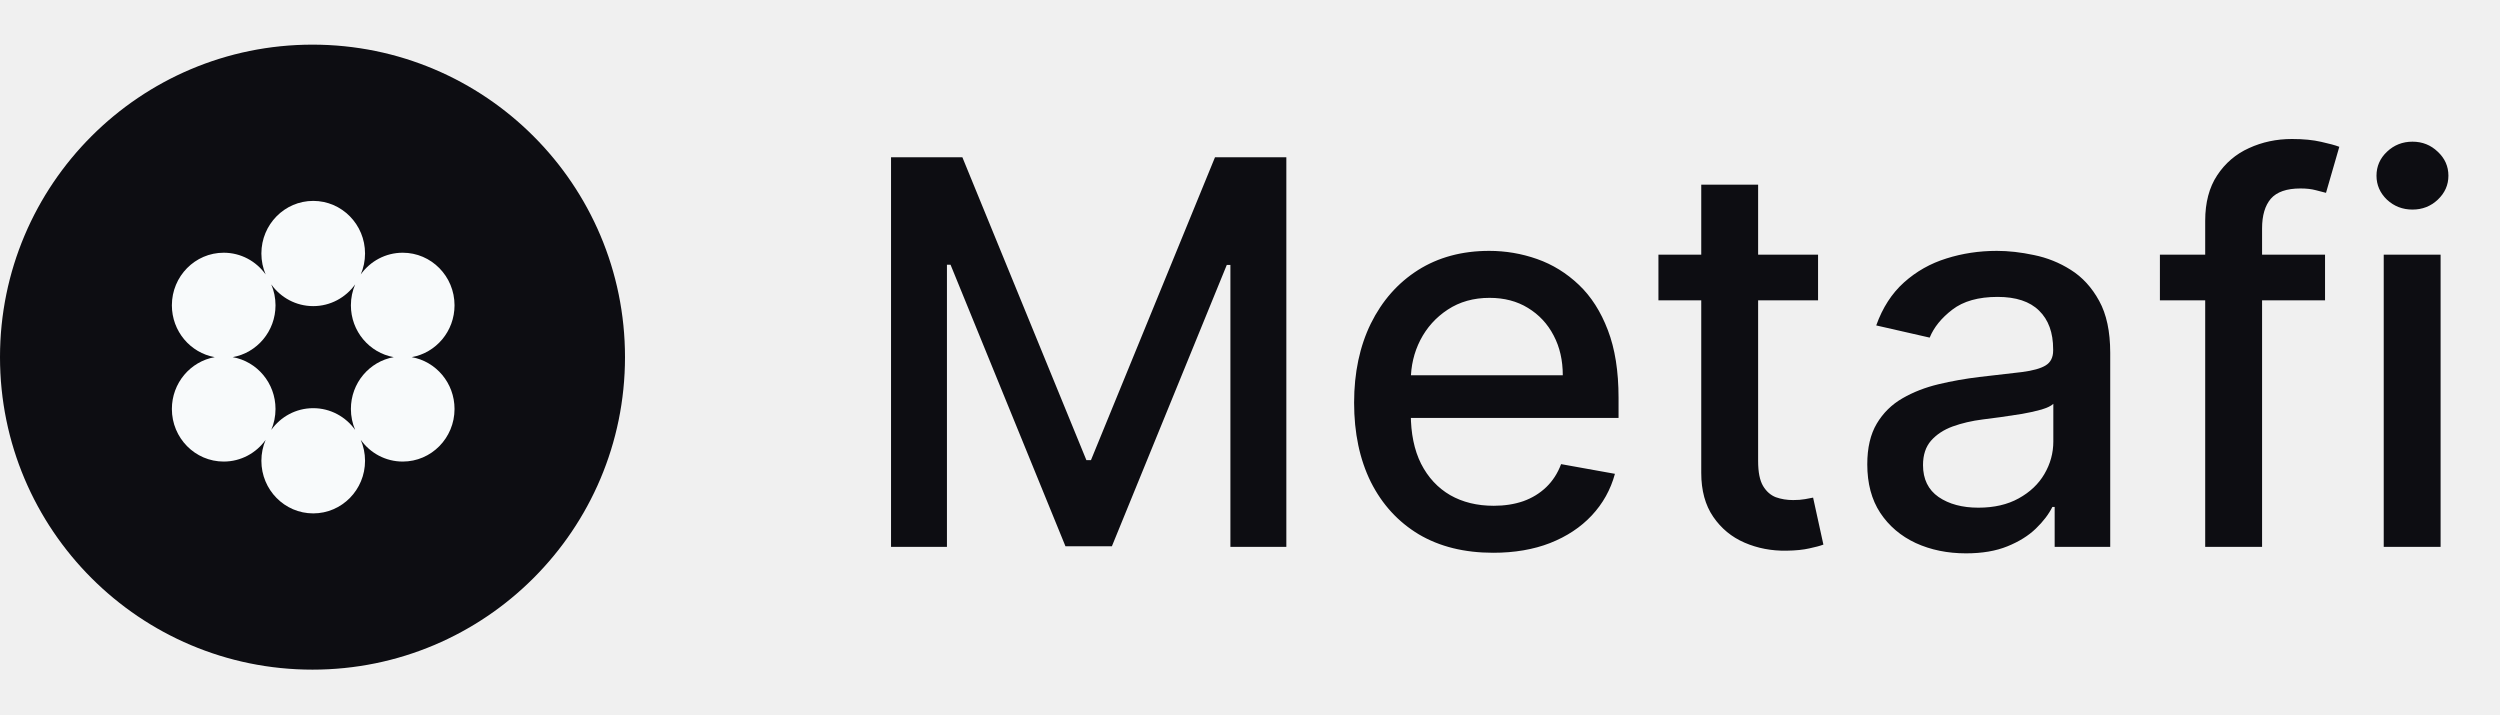
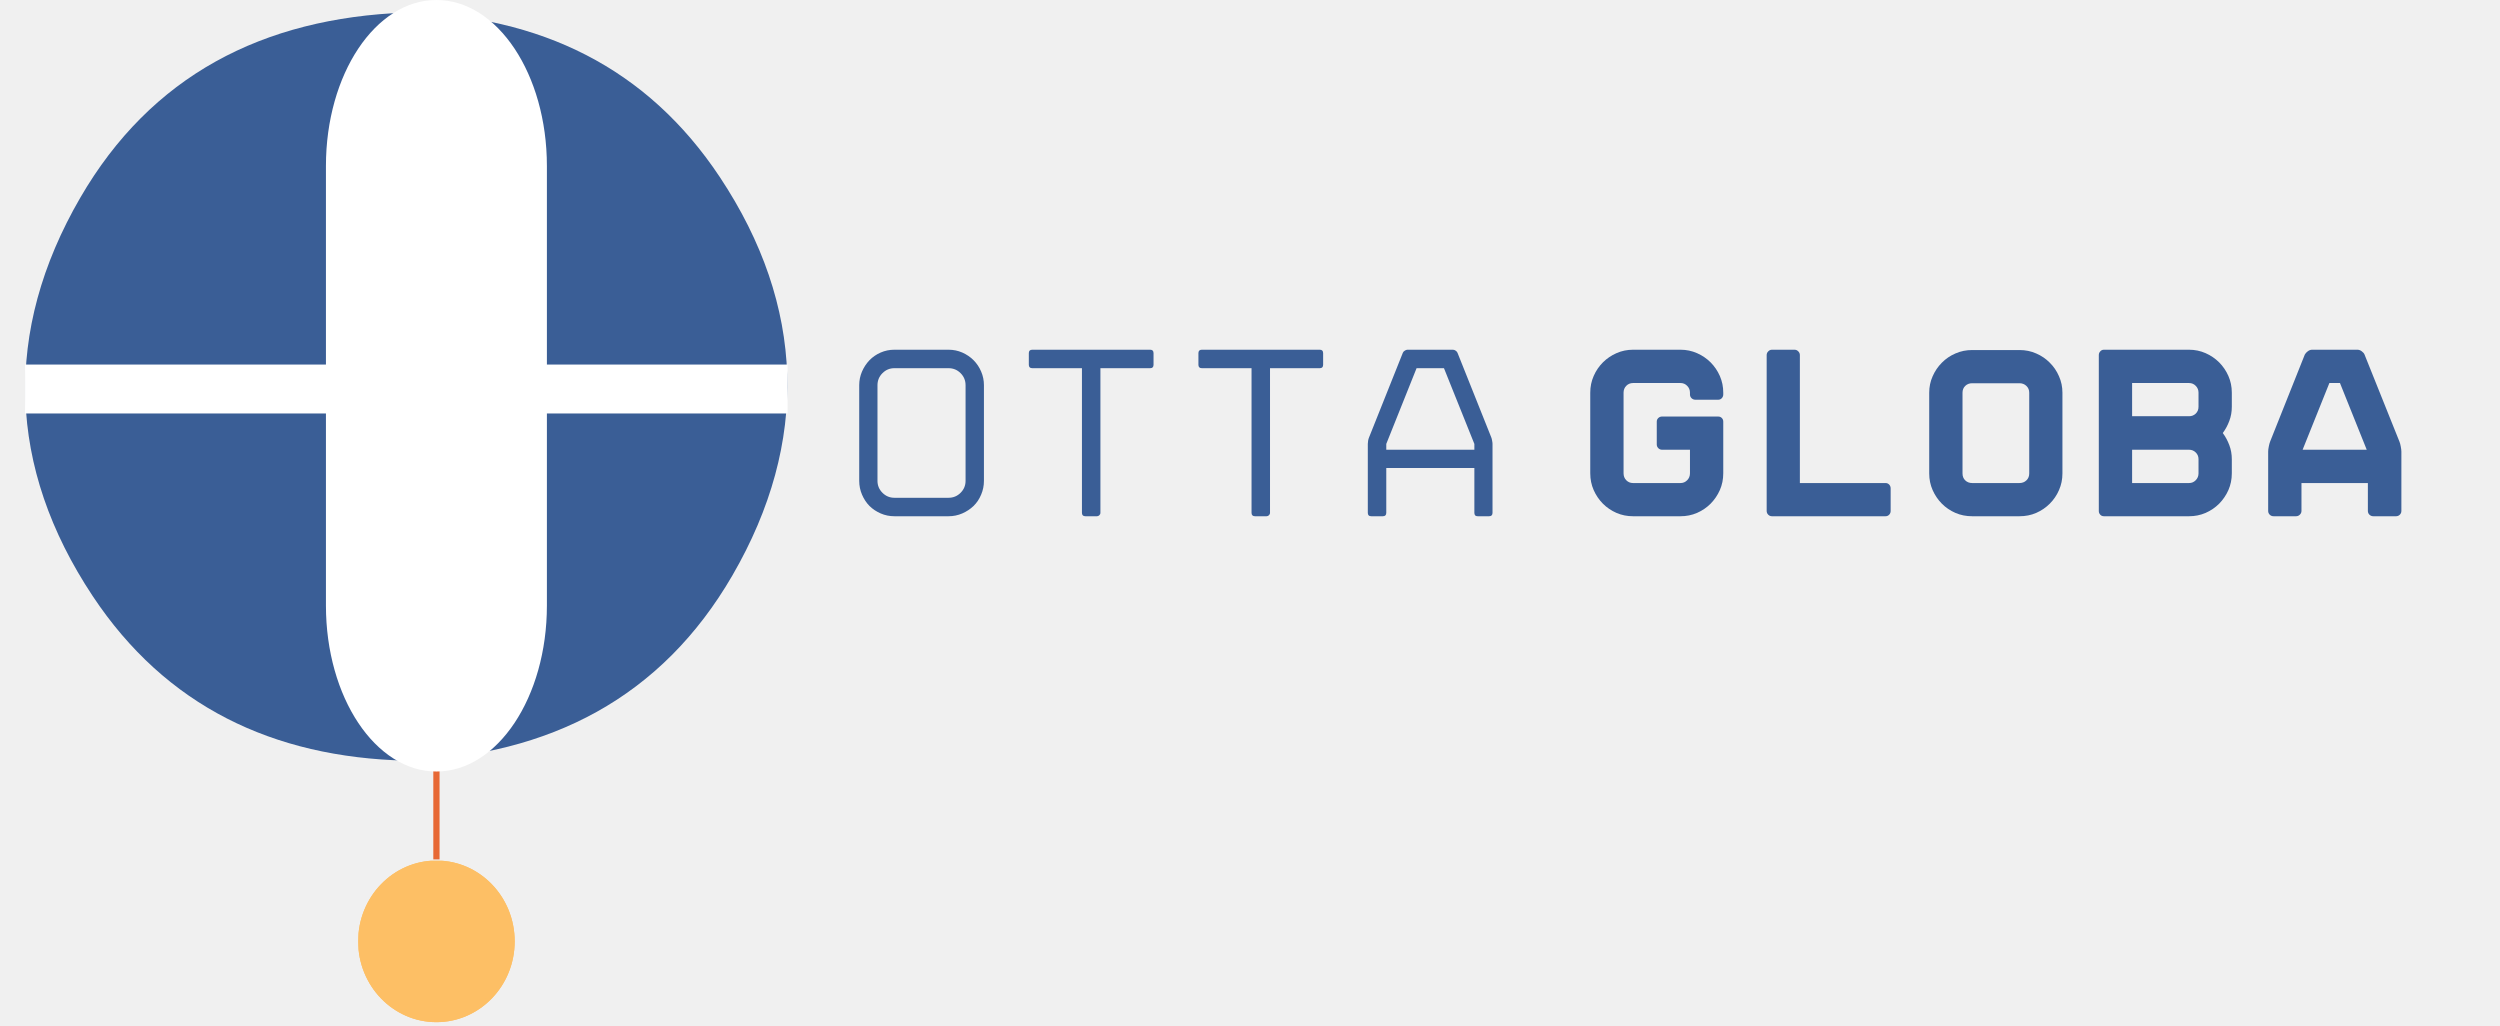
- <svg xmlns="http://www.w3.org/2000/svg" width="112" height="32" viewBox="0 0 112 32" fill="none">
-   <rect y="2" width="28" height="28" rx="14" fill="#0D0D12" />
-   <g clip-path="url(#clip0_4665_42558)">
-     <path fill-rule="evenodd" clip-rule="evenodd" d="M16.162 12.295C16.285 12.007 16.354 11.69 16.354 11.357C16.354 10.055 15.314 9 14.032 9C12.75 9 11.71 10.055 11.71 11.357C11.71 11.69 11.778 12.007 11.901 12.295C11.479 11.705 10.795 11.322 10.022 11.322C8.74 11.322 7.7 12.377 7.7 13.678C7.7 14.841 8.529 15.807 9.62 16C8.529 16.193 7.7 17.159 7.7 18.322C7.7 19.623 8.74 20.678 10.022 20.678C10.795 20.678 11.479 20.295 11.901 19.705C11.778 19.993 11.71 20.31 11.71 20.643C11.71 21.945 12.75 23 14.032 23C15.314 23 16.354 21.945 16.354 20.643C16.354 20.31 16.285 19.993 16.162 19.705C16.584 20.295 17.269 20.678 18.042 20.678C19.324 20.678 20.363 19.623 20.363 18.322C20.363 17.159 19.534 16.193 18.444 16C19.534 15.807 20.363 14.841 20.363 13.678C20.363 12.377 19.324 11.322 18.042 11.322C17.269 11.322 16.584 11.705 16.162 12.295ZM15.911 19.26C15.789 18.972 15.72 18.655 15.72 18.322C15.72 17.159 16.549 16.193 17.64 16C16.549 15.807 15.72 14.841 15.72 13.678C15.72 13.345 15.789 13.028 15.911 12.741C15.489 13.33 14.805 13.714 14.032 13.714C13.259 13.714 12.574 13.33 12.152 12.741C12.275 13.028 12.343 13.345 12.343 13.678C12.343 14.841 11.514 15.807 10.424 16C11.514 16.193 12.343 17.159 12.343 18.322C12.343 18.655 12.275 18.972 12.152 19.26C12.574 18.67 13.259 18.286 14.032 18.286C14.805 18.286 15.489 18.67 15.911 19.26Z" fill="#F8FAFB" />
-   </g>
-   <path d="M39.918 7.045H43.114L48.67 20.614H48.875L54.432 7.045H57.628V24.5H55.122V11.869H54.96L49.812 24.474H47.733L42.585 11.861H42.423V24.5H39.918V7.045ZM66.894 24.764C65.604 24.764 64.494 24.489 63.562 23.938C62.636 23.381 61.92 22.599 61.414 21.594C60.914 20.582 60.664 19.398 60.664 18.04C60.664 16.699 60.914 15.517 61.414 14.494C61.92 13.472 62.624 12.673 63.528 12.099C64.437 11.526 65.499 11.239 66.715 11.239C67.454 11.239 68.17 11.361 68.863 11.605C69.556 11.849 70.178 12.233 70.729 12.756C71.281 13.278 71.715 13.957 72.033 14.793C72.352 15.622 72.511 16.631 72.511 17.818V18.722H62.104V16.812H70.013C70.013 16.142 69.877 15.548 69.604 15.031C69.332 14.508 68.948 14.097 68.454 13.796C67.965 13.494 67.391 13.344 66.732 13.344C66.016 13.344 65.391 13.52 64.857 13.872C64.329 14.219 63.92 14.673 63.63 15.236C63.346 15.793 63.204 16.398 63.204 17.051V18.543C63.204 19.418 63.357 20.162 63.664 20.776C63.977 21.389 64.411 21.858 64.968 22.182C65.525 22.5 66.175 22.659 66.92 22.659C67.403 22.659 67.843 22.591 68.241 22.454C68.638 22.312 68.982 22.102 69.272 21.824C69.562 21.546 69.783 21.202 69.937 20.793L72.349 21.227C72.156 21.938 71.809 22.56 71.309 23.094C70.815 23.622 70.192 24.034 69.442 24.329C68.698 24.619 67.849 24.764 66.894 24.764ZM81.449 11.409V13.454H74.298V11.409H81.449ZM76.216 8.273H78.764V20.656C78.764 21.151 78.838 21.523 78.986 21.773C79.133 22.017 79.324 22.185 79.557 22.276C79.796 22.361 80.054 22.403 80.332 22.403C80.537 22.403 80.716 22.389 80.869 22.361C81.023 22.332 81.142 22.31 81.227 22.293L81.688 24.398C81.54 24.454 81.329 24.511 81.057 24.568C80.784 24.631 80.443 24.665 80.034 24.671C79.364 24.682 78.739 24.562 78.159 24.312C77.579 24.062 77.111 23.676 76.753 23.153C76.395 22.631 76.216 21.974 76.216 21.185V8.273ZM88.077 24.79C87.248 24.79 86.498 24.636 85.827 24.329C85.157 24.017 84.626 23.565 84.234 22.974C83.847 22.384 83.654 21.659 83.654 20.801C83.654 20.062 83.796 19.454 84.08 18.977C84.364 18.5 84.748 18.122 85.231 17.844C85.714 17.565 86.254 17.355 86.85 17.213C87.447 17.071 88.055 16.963 88.674 16.889C89.458 16.798 90.094 16.724 90.583 16.668C91.072 16.605 91.427 16.506 91.648 16.369C91.87 16.233 91.981 16.011 91.981 15.704V15.645C91.981 14.901 91.771 14.324 91.35 13.915C90.935 13.506 90.316 13.301 89.492 13.301C88.634 13.301 87.958 13.492 87.464 13.872C86.975 14.247 86.637 14.665 86.45 15.125L84.055 14.579C84.339 13.784 84.754 13.142 85.299 12.653C85.85 12.159 86.484 11.801 87.2 11.579C87.915 11.352 88.668 11.239 89.458 11.239C89.981 11.239 90.535 11.301 91.12 11.426C91.711 11.546 92.262 11.767 92.773 12.091C93.29 12.415 93.714 12.878 94.043 13.48C94.373 14.077 94.538 14.852 94.538 15.807V24.5H92.049V22.71H91.947C91.782 23.04 91.535 23.364 91.205 23.682C90.876 24 90.452 24.264 89.935 24.474C89.418 24.685 88.799 24.79 88.077 24.79ZM88.631 22.744C89.336 22.744 89.938 22.605 90.438 22.327C90.944 22.048 91.327 21.685 91.589 21.236C91.856 20.781 91.989 20.296 91.989 19.778V18.091C91.898 18.182 91.722 18.267 91.461 18.347C91.205 18.421 90.913 18.486 90.583 18.543C90.254 18.594 89.933 18.642 89.62 18.688C89.308 18.727 89.046 18.761 88.836 18.79C88.342 18.852 87.89 18.957 87.481 19.105C87.077 19.253 86.754 19.466 86.509 19.744C86.271 20.017 86.151 20.381 86.151 20.835C86.151 21.466 86.384 21.943 86.85 22.267C87.316 22.585 87.91 22.744 88.631 22.744ZM104.162 11.409V13.454H96.764V11.409H104.162ZM98.793 24.5V9.892C98.793 9.074 98.972 8.395 99.329 7.855C99.688 7.31 100.162 6.903 100.753 6.636C101.344 6.364 101.986 6.227 102.679 6.227C103.19 6.227 103.628 6.27 103.991 6.355C104.355 6.435 104.625 6.509 104.801 6.577L104.205 8.639C104.085 8.605 103.932 8.565 103.744 8.52C103.557 8.469 103.33 8.443 103.062 8.443C102.443 8.443 102 8.597 101.733 8.903C101.472 9.21 101.341 9.653 101.341 10.233V24.5H98.793ZM106.791 24.5V11.409H109.339V24.5H106.791ZM108.078 9.389C107.635 9.389 107.254 9.241 106.936 8.946C106.624 8.645 106.467 8.287 106.467 7.872C106.467 7.452 106.624 7.094 106.936 6.798C107.254 6.497 107.635 6.347 108.078 6.347C108.521 6.347 108.899 6.497 109.212 6.798C109.53 7.094 109.689 7.452 109.689 7.872C109.689 8.287 109.53 8.645 109.212 8.946C108.899 9.241 108.521 9.389 108.078 9.389Z" fill="#0D0D12" />
+ <svg xmlns="http://www.w3.org/2000/svg" width="502" zoomAndPan="magnify" viewBox="0 0 376.5 154.5" height="206" preserveAspectRatio="xMidYMid meet" version="1.0">
  <defs>
-     <clipPath id="clip0_4665_42558">
-       <rect width="14" height="14" fill="white" transform="translate(7.00009 9)" />
+     <g />
+     <clipPath id="1e370795e5">
+       <path d="M 0.359 0 L 365 0 L 365 154 L 0.359 154 Z M 0.359 0 " clip-rule="nonzero" />
+     </clipPath>
+     <clipPath id="67f07bcec7">
+       <rect x="0" width="104" y="0" height="42" />
+     </clipPath>
+     <clipPath id="b02a68bb38">
+       <path d="M 236 46 L 364.938 46 L 364.938 88 L 236 88 Z M 236 46 " clip-rule="nonzero" />
+     </clipPath>
+     <clipPath id="89bb2de38c">
+       <rect x="0" width="129" y="0" height="42" />
+     </clipPath>
+     <clipPath id="9834bb8cf4">
+       <path d="M 3 1.844 L 61.18 1.844 L 61.18 114.551 L 3 114.551 Z M 3 1.844 " clip-rule="nonzero" />
+     </clipPath>
+     <clipPath id="6962fb831f">
+       <path d="M 61.188 1.844 L 119 1.844 L 119 114.551 L 61.188 114.551 Z M 61.188 1.844 " clip-rule="nonzero" />
+     </clipPath>
+     <clipPath id="c196a3889a">
+       <path d="M 0.199 0.902 L 57.773 0.902 L 57.773 113.551 L 0.199 113.551 Z M 0.199 0.902 " clip-rule="nonzero" />
+     </clipPath>
+     <clipPath id="10b21aba4b">
+       <rect x="0" width="58" y="0" height="114" />
+     </clipPath>
+     <clipPath id="02dbcbac71">
+       <path d="M 0.359 54 L 123 54 L 123 63 L 0.359 63 Z M 0.359 54 " clip-rule="nonzero" />
+     </clipPath>
+     <clipPath id="252b93617c">
+       <path d="M 53.938 129.531 L 77.512 129.531 L 77.512 153.938 L 53.938 153.938 Z M 53.938 129.531 " clip-rule="nonzero" />
+     </clipPath>
+     <clipPath id="a394cd9d75">
+       <path d="M 65.727 153.938 C 72.234 153.938 77.512 148.488 77.512 141.766 C 77.512 135.043 72.234 129.598 65.727 129.598 C 59.215 129.598 53.938 135.043 53.938 141.766 C 53.938 148.488 59.215 153.938 65.727 153.938 Z M 65.727 153.938 " clip-rule="nonzero" />
+     </clipPath>
+     <clipPath id="9b3421d9e3">
+       <path d="M 0.938 0.531 L 24.512 0.531 L 24.512 24.938 L 0.938 24.938 Z M 0.938 0.531 " clip-rule="nonzero" />
+     </clipPath>
+     <clipPath id="ac1f6e16c3">
+       <path d="M 12.727 24.938 C 19.234 24.938 24.512 19.488 24.512 12.766 C 24.512 6.043 19.234 0.598 12.727 0.598 C 6.215 0.598 0.938 6.043 0.938 12.766 C 0.938 19.488 6.215 24.938 12.727 24.938 Z M 12.727 24.938 " clip-rule="nonzero" />
+     </clipPath>
+     <clipPath id="569bca0b8e">
+       <rect x="0" width="25" y="0" height="25" />
+     </clipPath>
+     <clipPath id="b5415ced4d">
+       <path d="M 54 129.641 L 77.512 129.641 L 77.512 153.938 L 54 153.938 Z M 54 129.641 " clip-rule="nonzero" />
+     </clipPath>
+     <clipPath id="a1e00700e7">
+       <path d="M 65.727 153.938 C 72.234 153.938 77.512 148.488 77.512 141.766 C 77.512 135.047 72.234 129.598 65.727 129.598 C 59.215 129.598 53.938 135.047 53.938 141.766 C 53.938 148.488 59.215 153.938 65.727 153.938 Z M 65.727 153.938 " clip-rule="nonzero" />
+     </clipPath>
+     <clipPath id="636af2b1aa">
+       <path d="M 49.086 0 L 82.363 0 L 82.363 116.211 L 49.086 116.211 Z M 49.086 0 " clip-rule="nonzero" />
+     </clipPath>
+     <clipPath id="106c0c38f1">
+       <path d="M 82.363 91.203 C 82.363 105.004 74.914 116.191 65.727 116.191 C 56.535 116.191 49.086 105.004 49.086 91.203 L 49.086 24.992 C 49.086 11.188 56.535 0 65.727 0 C 74.914 0 82.363 11.188 82.363 24.992 Z M 82.363 91.203 " clip-rule="nonzero" />
+     </clipPath>
+     <clipPath id="182be22b81">
+       <path d="M 0.086 0 L 33.363 0 L 33.363 116.211 L 0.086 116.211 Z M 0.086 0 " clip-rule="nonzero" />
+     </clipPath>
+     <clipPath id="8932fe90e0">
+       <path d="M 33.363 91.203 C 33.363 105.004 25.914 116.191 16.727 116.191 C 7.535 116.191 0.086 105.004 0.086 91.203 L 0.086 24.992 C 0.086 11.188 7.535 0 16.727 0 C 25.914 0 33.363 11.188 33.363 24.992 Z M 33.363 91.203 " clip-rule="nonzero" />
+     </clipPath>
+     <clipPath id="179c2998ef">
+       <rect x="0" width="34" y="0" height="117" />
+     </clipPath>
+     <clipPath id="85e533574d">
+       <rect x="0" width="365" y="0" height="154" />
    </clipPath>
  </defs>
+   <g clip-path="url(#1e370795e5)">
+     <g transform="matrix(1, 0, 0, 1, 0.000000000000000056, 0)">
+       <g clip-path="url(#85e533574d)">
+         <g transform="matrix(1, 0, 0, 1, 125, 46)">
+           <g clip-path="url(#67f07bcec7)">
+             <g fill="#3a5e96" fill-opacity="1">
+               <g transform="translate(1.039582, 31.74626)">
+                 <g>
+                   <path d="M 8.656 0 C 7.926 0 7.238 -0.141 6.594 -0.422 C 5.945 -0.703 5.383 -1.078 4.906 -1.547 C 4.438 -2.023 4.062 -2.594 3.781 -3.25 C 3.5 -3.906 3.359 -4.598 3.359 -5.328 L 3.359 -19.734 C 3.359 -20.461 3.5 -21.148 3.781 -21.797 C 4.062 -22.441 4.438 -23.008 4.906 -23.5 C 5.383 -23.988 5.945 -24.375 6.594 -24.656 C 7.238 -24.938 7.926 -25.078 8.656 -25.078 L 16.812 -25.078 C 17.539 -25.078 18.227 -24.938 18.875 -24.656 C 19.52 -24.375 20.086 -23.988 20.578 -23.5 C 21.066 -23.008 21.445 -22.441 21.719 -21.797 C 22 -21.148 22.141 -20.461 22.141 -19.734 L 22.141 -5.328 C 22.141 -4.598 22 -3.906 21.719 -3.25 C 21.445 -2.594 21.066 -2.023 20.578 -1.547 C 20.086 -1.078 19.52 -0.703 18.875 -0.422 C 18.227 -0.141 17.539 0 16.812 0 Z M 8.656 -22.297 C 7.957 -22.297 7.359 -22.047 6.859 -21.547 C 6.359 -21.047 6.109 -20.441 6.109 -19.734 L 6.109 -5.328 C 6.109 -4.629 6.359 -4.031 6.859 -3.531 C 7.359 -3.031 7.957 -2.781 8.656 -2.781 L 16.812 -2.781 C 17.52 -2.781 18.125 -3.031 18.625 -3.531 C 19.125 -4.031 19.375 -4.629 19.375 -5.328 L 19.375 -19.734 C 19.375 -20.441 19.125 -21.047 18.625 -21.547 C 18.125 -22.047 17.52 -22.297 16.812 -22.297 Z M 8.656 -22.297 " />
+                 </g>
+               </g>
+             </g>
+             <g fill="#3a5e96" fill-opacity="1">
+               <g transform="translate(26.58111, 31.74626)">
+                 <g>
+                   <path d="M 11.359 -0.516 L 11.359 -22.297 L 3.875 -22.297 C 3.531 -22.297 3.359 -22.469 3.359 -22.812 L 3.359 -24.562 C 3.359 -24.906 3.531 -25.078 3.875 -25.078 L 21.641 -25.078 C 21.973 -25.078 22.141 -24.906 22.141 -24.562 L 22.141 -22.812 C 22.141 -22.469 21.973 -22.297 21.641 -22.297 L 14.141 -22.297 L 14.141 -0.516 C 14.141 -0.367 14.082 -0.242 13.969 -0.141 C 13.863 -0.047 13.75 0 13.625 0 L 11.875 0 C 11.531 0 11.359 -0.172 11.359 -0.516 Z M 11.359 -0.516 " />
+                 </g>
+               </g>
+             </g>
+             <g fill="#3a5e96" fill-opacity="1">
+               <g transform="translate(52.12263, 31.74626)">
+                 <g>
+                   <path d="M 11.359 -0.516 L 11.359 -22.297 L 3.875 -22.297 C 3.531 -22.297 3.359 -22.469 3.359 -22.812 L 3.359 -24.562 C 3.359 -24.906 3.531 -25.078 3.875 -25.078 L 21.641 -25.078 C 21.973 -25.078 22.141 -24.906 22.141 -24.562 L 22.141 -22.812 C 22.141 -22.469 21.973 -22.297 21.641 -22.297 L 14.141 -22.297 L 14.141 -0.516 C 14.141 -0.367 14.082 -0.242 13.969 -0.141 C 13.863 -0.047 13.75 0 13.625 0 L 11.875 0 C 11.531 0 11.359 -0.172 11.359 -0.516 Z M 11.359 -0.516 " />
+                 </g>
+               </g>
+             </g>
+             <g fill="#3a5e96" fill-opacity="1">
+               <g transform="translate(77.66416, 31.74626)">
+                 <g>
+                   <path d="M 16.156 -25.078 C 16.301 -25.078 16.441 -25.023 16.578 -24.922 C 16.711 -24.828 16.801 -24.719 16.844 -24.594 L 21.922 -11.875 C 21.973 -11.75 22.016 -11.586 22.047 -11.391 C 22.086 -11.203 22.109 -11.035 22.109 -10.891 L 22.109 -0.516 C 22.109 -0.172 21.938 0 21.594 0 L 19.875 0 C 19.539 0 19.375 -0.172 19.375 -0.516 L 19.375 -7.266 L 6.109 -7.266 L 6.109 -0.516 C 6.109 -0.172 5.938 0 5.594 0 L 3.844 0 C 3.5 0 3.328 -0.172 3.328 -0.516 L 3.328 -10.891 C 3.328 -11.035 3.344 -11.203 3.375 -11.391 C 3.414 -11.586 3.461 -11.75 3.516 -11.875 L 8.594 -24.594 C 8.633 -24.719 8.727 -24.828 8.875 -24.922 C 9.02 -25.023 9.156 -25.078 9.281 -25.078 Z M 19.375 -10.016 L 19.375 -10.891 L 14.797 -22.297 L 10.672 -22.297 L 6.109 -10.891 L 6.109 -10.016 Z M 19.375 -10.016 " />
+                 </g>
+               </g>
+             </g>
+           </g>
+         </g>
+         <g clip-path="url(#b02a68bb38)">
+           <g transform="matrix(1, 0, 0, 1, 236, 46)">
+             <g clip-path="url(#89bb2de38c)">
+               <g fill="#3a5e96" fill-opacity="1">
+                 <g transform="translate(0.789485, 31.74626)">
+                   <g>
+                     <path d="M 17.719 -18.609 C 17.719 -19.016 17.578 -19.359 17.297 -19.641 C 17.023 -19.922 16.691 -20.062 16.297 -20.062 L 9.141 -20.062 C 8.742 -20.062 8.406 -19.922 8.125 -19.641 C 7.852 -19.359 7.719 -19.016 7.719 -18.609 L 7.719 -6.469 C 7.719 -6.051 7.852 -5.703 8.125 -5.422 C 8.406 -5.141 8.742 -5 9.141 -5 L 16.297 -5 C 16.691 -5 17.023 -5.141 17.297 -5.422 C 17.578 -5.703 17.719 -6.051 17.719 -6.469 L 17.719 -10.016 L 13.516 -10.016 C 13.297 -10.016 13.109 -10.094 12.953 -10.25 C 12.797 -10.406 12.719 -10.594 12.719 -10.812 L 12.719 -14.25 C 12.719 -14.469 12.797 -14.648 12.953 -14.797 C 13.109 -14.941 13.297 -15.016 13.516 -15.016 L 21.969 -15.016 C 22.188 -15.016 22.367 -14.941 22.516 -14.797 C 22.66 -14.648 22.734 -14.469 22.734 -14.25 L 22.734 -6.469 C 22.734 -5.562 22.562 -4.719 22.219 -3.938 C 21.875 -3.164 21.41 -2.484 20.828 -1.891 C 20.242 -1.305 19.562 -0.844 18.781 -0.5 C 18 -0.164 17.172 0 16.297 0 L 9.141 0 C 8.266 0 7.438 -0.164 6.656 -0.5 C 5.875 -0.844 5.191 -1.305 4.609 -1.891 C 4.023 -2.484 3.562 -3.164 3.219 -3.938 C 2.875 -4.719 2.703 -5.562 2.703 -6.469 L 2.703 -18.609 C 2.703 -19.504 2.875 -20.344 3.219 -21.125 C 3.562 -21.906 4.023 -22.586 4.609 -23.172 C 5.191 -23.754 5.875 -24.219 6.656 -24.562 C 7.438 -24.906 8.266 -25.078 9.141 -25.078 L 16.297 -25.078 C 17.172 -25.078 18 -24.906 18.781 -24.562 C 19.562 -24.219 20.242 -23.754 20.828 -23.172 C 21.41 -22.586 21.875 -21.906 22.219 -21.125 C 22.562 -20.344 22.734 -19.504 22.734 -18.609 L 22.734 -18.344 C 22.734 -18.125 22.66 -17.938 22.516 -17.781 C 22.367 -17.625 22.188 -17.547 21.969 -17.547 L 18.531 -17.547 C 18.312 -17.547 18.117 -17.625 17.953 -17.781 C 17.797 -17.938 17.719 -18.125 17.719 -18.344 Z M 17.719 -18.609 " />
+                   </g>
+                 </g>
+               </g>
+               <g fill="#3a5e96" fill-opacity="1">
+                 <g transform="translate(26.29447, 31.74626)">
+                   <g>
+                     <path d="M 21.672 0 L 4.562 0 C 4.344 0 4.156 -0.078 4 -0.234 C 3.844 -0.391 3.766 -0.578 3.766 -0.797 L 3.766 -24.266 C 3.766 -24.484 3.844 -24.672 4 -24.828 C 4.156 -24.992 4.344 -25.078 4.562 -25.078 L 7.969 -25.078 C 8.188 -25.078 8.375 -24.992 8.531 -24.828 C 8.688 -24.672 8.766 -24.484 8.766 -24.266 L 8.766 -5 L 21.672 -5 C 21.891 -5 22.07 -4.922 22.219 -4.766 C 22.363 -4.609 22.438 -4.422 22.438 -4.203 L 22.438 -0.797 C 22.438 -0.578 22.363 -0.391 22.219 -0.234 C 22.07 -0.078 21.891 0 21.672 0 Z M 21.672 0 " />
+                   </g>
+                 </g>
+               </g>
+               <g fill="#3a5e96" fill-opacity="1">
+                 <g transform="translate(51.836, 31.74626)">
+                   <g>
+                     <path d="M 16.297 -25.031 C 17.203 -25.031 18.039 -24.859 18.812 -24.516 C 19.594 -24.18 20.273 -23.719 20.859 -23.125 C 21.453 -22.539 21.914 -21.859 22.25 -21.078 C 22.594 -20.305 22.766 -19.484 22.766 -18.609 L 22.766 -6.438 C 22.766 -5.551 22.594 -4.719 22.25 -3.938 C 21.914 -3.164 21.453 -2.484 20.859 -1.891 C 20.273 -1.305 19.594 -0.844 18.812 -0.5 C 18.039 -0.164 17.203 0 16.297 0 L 9.172 0 C 8.273 0 7.438 -0.164 6.656 -0.5 C 5.875 -0.844 5.191 -1.305 4.609 -1.891 C 4.023 -2.484 3.562 -3.164 3.219 -3.938 C 2.875 -4.719 2.703 -5.551 2.703 -6.438 L 2.703 -18.609 C 2.703 -19.484 2.875 -20.305 3.219 -21.078 C 3.562 -21.859 4.023 -22.539 4.609 -23.125 C 5.191 -23.719 5.875 -24.18 6.656 -24.516 C 7.438 -24.859 8.273 -25.031 9.172 -25.031 Z M 17.766 -18.609 C 17.766 -19.016 17.625 -19.352 17.344 -19.625 C 17.062 -19.895 16.711 -20.031 16.297 -20.031 L 9.172 -20.031 C 8.754 -20.031 8.406 -19.895 8.125 -19.625 C 7.852 -19.352 7.719 -19.016 7.719 -18.609 L 7.719 -6.438 C 7.719 -6.02 7.852 -5.676 8.125 -5.406 C 8.406 -5.133 8.754 -5 9.172 -5 L 16.297 -5 C 16.711 -5 17.062 -5.133 17.344 -5.406 C 17.625 -5.676 17.766 -6.02 17.766 -6.438 Z M 17.766 -18.609 " />
+                   </g>
+                 </g>
+               </g>
+               <g fill="#3a5e96" fill-opacity="1">
+                 <g transform="translate(77.37752, 31.74626)">
+                   <g>
+                     <path d="M 16.297 -25.078 C 17.172 -25.078 18 -24.906 18.781 -24.562 C 19.562 -24.219 20.242 -23.754 20.828 -23.172 C 21.41 -22.586 21.875 -21.906 22.219 -21.125 C 22.562 -20.344 22.734 -19.504 22.734 -18.609 L 22.734 -16.484 C 22.734 -15.723 22.609 -15.016 22.359 -14.359 C 22.117 -13.703 21.789 -13.094 21.375 -12.531 C 21.789 -11.969 22.117 -11.359 22.359 -10.703 C 22.609 -10.047 22.734 -9.344 22.734 -8.594 L 22.734 -6.469 C 22.734 -5.562 22.562 -4.719 22.219 -3.938 C 21.875 -3.164 21.41 -2.484 20.828 -1.891 C 20.242 -1.305 19.562 -0.844 18.781 -0.5 C 18 -0.164 17.172 0 16.297 0 L 3.469 0 C 3.25 0 3.066 -0.078 2.922 -0.234 C 2.773 -0.391 2.703 -0.578 2.703 -0.797 L 2.703 -24.266 C 2.703 -24.484 2.773 -24.672 2.922 -24.828 C 3.066 -24.992 3.25 -25.078 3.469 -25.078 Z M 7.719 -15.062 L 16.297 -15.062 C 16.691 -15.062 17.023 -15.191 17.297 -15.453 C 17.578 -15.723 17.719 -16.066 17.719 -16.484 L 17.719 -18.609 C 17.719 -19.016 17.578 -19.359 17.297 -19.641 C 17.023 -19.922 16.691 -20.062 16.297 -20.062 L 7.719 -20.062 Z M 17.719 -8.594 C 17.719 -9 17.578 -9.336 17.297 -9.609 C 17.023 -9.879 16.691 -10.016 16.297 -10.016 L 7.719 -10.016 L 7.719 -5 L 16.297 -5 C 16.691 -5 17.023 -5.141 17.297 -5.422 C 17.578 -5.703 17.719 -6.051 17.719 -6.469 Z M 17.719 -8.594 " />
+                   </g>
+                 </g>
+               </g>
+               <g fill="#3a5e96" fill-opacity="1">
+                 <g transform="translate(102.8825, 31.74626)">
+                   <g>
+                     <path d="M 16.156 -25.078 C 16.375 -25.078 16.586 -25 16.797 -24.844 C 17.004 -24.695 17.145 -24.531 17.219 -24.344 L 22.469 -11.25 C 22.551 -11.062 22.617 -10.812 22.672 -10.5 C 22.734 -10.195 22.766 -9.938 22.766 -9.719 L 22.766 -0.797 C 22.766 -0.578 22.688 -0.391 22.531 -0.234 C 22.375 -0.078 22.188 0 21.969 0 L 18.531 0 C 18.312 0 18.117 -0.078 17.953 -0.234 C 17.797 -0.391 17.719 -0.578 17.719 -0.797 L 17.719 -5 L 7.719 -5 L 7.719 -0.797 C 7.719 -0.578 7.633 -0.391 7.469 -0.234 C 7.312 -0.078 7.125 0 6.906 0 L 3.516 0 C 3.285 0 3.094 -0.078 2.938 -0.234 C 2.781 -0.391 2.703 -0.578 2.703 -0.797 L 2.703 -9.719 C 2.703 -9.938 2.734 -10.195 2.797 -10.5 C 2.859 -10.812 2.926 -11.062 3 -11.25 L 8.219 -24.344 C 8.32 -24.531 8.473 -24.695 8.672 -24.844 C 8.879 -25 9.094 -25.078 9.312 -25.078 Z M 7.891 -10.016 L 17.547 -10.016 L 13.516 -20.062 L 11.922 -20.062 Z M 7.891 -10.016 " />
+                   </g>
+                 </g>
+               </g>
+             </g>
+           </g>
+         </g>
+         <g clip-path="url(#9834bb8cf4)">
+           <path fill="#3a5e96" d="M 61.133 1.902 L 61.133 114.551 C 41.043 114.062 24.949 106.316 13.965 89.773 C 1.098 70.395 0.426 49.887 12.082 29.789 C 22.727 11.438 39.5 2.695 61.129 1.898 Z M 61.133 1.902 " fill-opacity="1" fill-rule="nonzero" />
+         </g>
+         <g clip-path="url(#6962fb831f)">
+           <g transform="matrix(1, 0, 0, 1, 61, 1)">
+             <g clip-path="url(#10b21aba4b)">
+               <g clip-path="url(#c196a3889a)">
+                 <path fill="#3a5e96" d="M 0.246 113.551 L 0.246 0.902 C 20.336 1.391 36.43 9.137 47.414 25.68 C 60.277 45.059 60.953 65.566 49.297 85.664 C 38.652 104.016 21.875 112.758 0.246 113.555 Z M 0.246 113.551 " fill-opacity="1" fill-rule="nonzero" />
+               </g>
+             </g>
+           </g>
+         </g>
+         <g clip-path="url(#02dbcbac71)">
+           <path stroke-linecap="butt" transform="matrix(-0.156753, 0, 0, -0.156753, 118.6075, 62.26967)" fill="none" stroke-linejoin="miter" d="M -0.012 23.5 L 732.603 23.5 " stroke="#ffffff" stroke-width="47" stroke-opacity="1" stroke-miterlimit="4" />
+         </g>
+         <path stroke-linecap="butt" transform="matrix(0, 0.156753, -0.156753, 0, 66.19595, 114.5534)" fill="none" stroke-linejoin="miter" d="M 0.008 2.994 C 37.886 2.994 69.509 2.994 94.877 2.994 " stroke="#e76835" stroke-width="6" stroke-opacity="1" stroke-miterlimit="4" />
+         <g clip-path="url(#252b93617c)">
+           <g clip-path="url(#a394cd9d75)">
+             <g transform="matrix(1, 0, 0, 1, 53, 129)">
+               <g clip-path="url(#569bca0b8e)">
+                 <g clip-path="url(#9b3421d9e3)">
+                   <g clip-path="url(#ac1f6e16c3)">
+                     <path fill="#fdbf65" d="M 24.512 24.938 L 0.938 24.938 L 0.938 0.625 L 24.512 0.625 Z M 24.512 24.938 " fill-opacity="1" fill-rule="nonzero" />
+                   </g>
+                 </g>
+               </g>
+             </g>
+           </g>
+         </g>
+         <g clip-path="url(#b5415ced4d)">
+           <g clip-path="url(#a1e00700e7)">
+             <path stroke-linecap="butt" transform="matrix(-0.156753, 0, 0, -0.156753, 77.51301, 153.936)" fill="none" stroke-linejoin="miter" d="M 75.191 -0.009 C 33.675 -0.009 0.008 34.754 0.008 77.64 C 0.008 120.502 33.675 155.265 75.191 155.265 C 116.732 155.265 150.399 120.502 150.399 77.64 C 150.399 34.754 116.732 -0.009 75.191 -0.009 Z M 75.191 -0.009 " stroke="#fdbf65" stroke-width="9.538" stroke-opacity="1" stroke-miterlimit="4" />
+           </g>
+         </g>
+         <g clip-path="url(#636af2b1aa)">
+           <g clip-path="url(#106c0c38f1)">
+             <g transform="matrix(1, 0, 0, 1, 49, 0)">
+               <g clip-path="url(#179c2998ef)">
+                 <g clip-path="url(#182be22b81)">
+                   <g clip-path="url(#8932fe90e0)">
+                     <path fill="#ffffff" d="M 33.363 0 L 33.363 116.211 L 0.086 116.211 L 0.086 0 Z M 33.363 0 " fill-opacity="1" fill-rule="nonzero" />
+                   </g>
+                 </g>
+               </g>
+             </g>
+           </g>
+         </g>
+       </g>
+     </g>
+   </g>
</svg>
